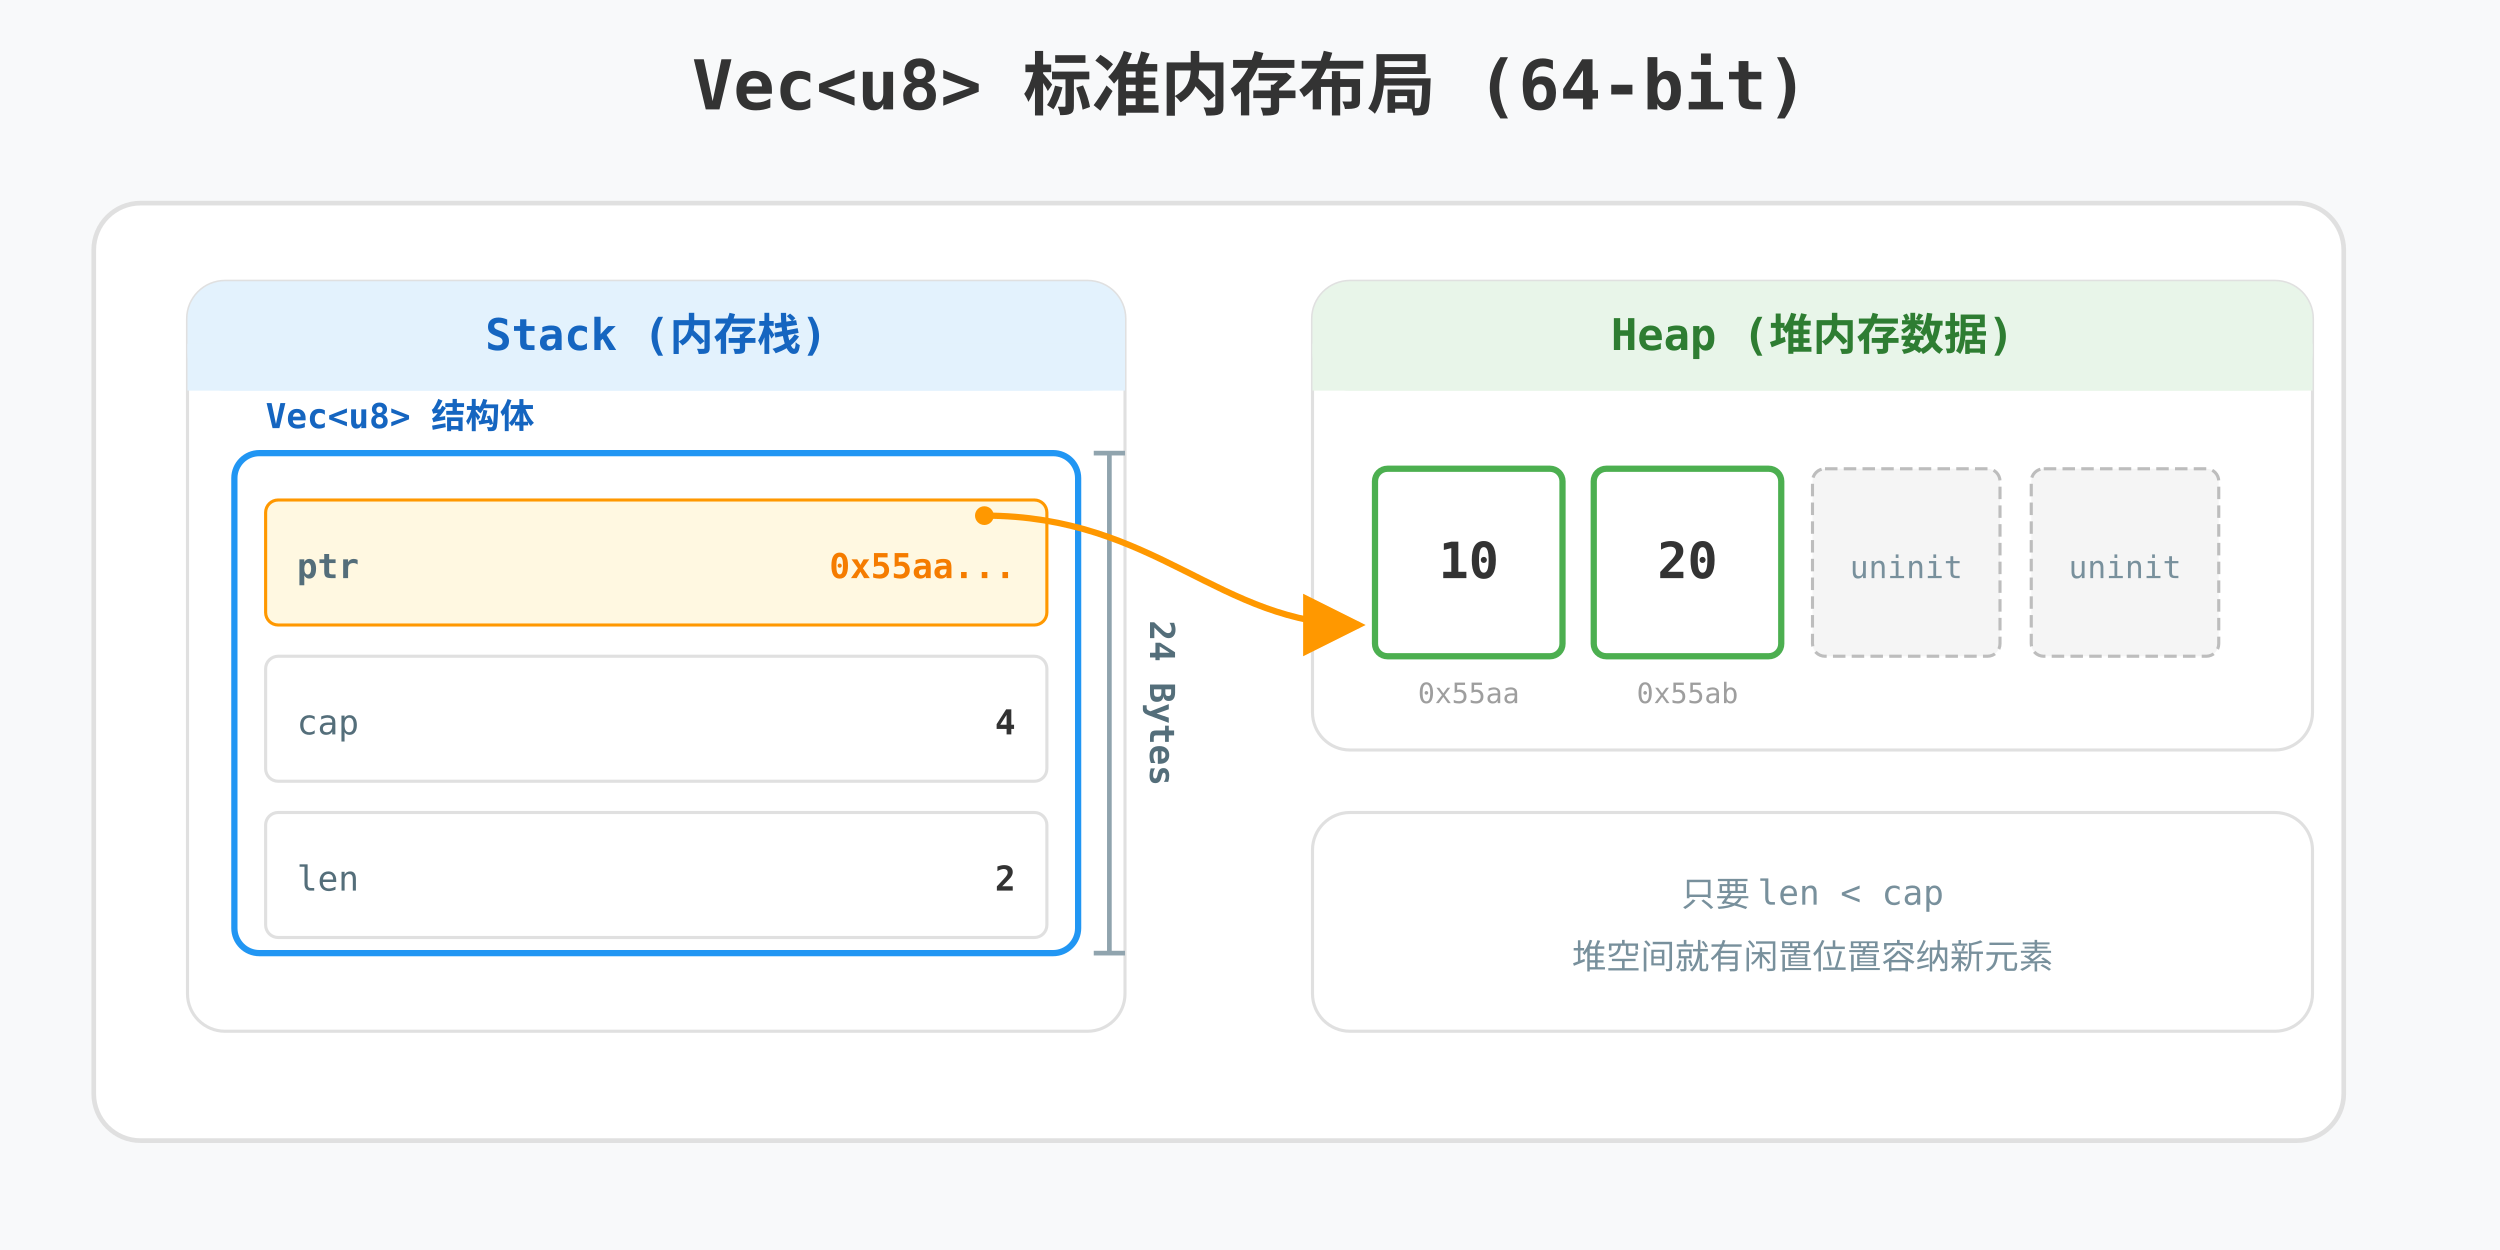
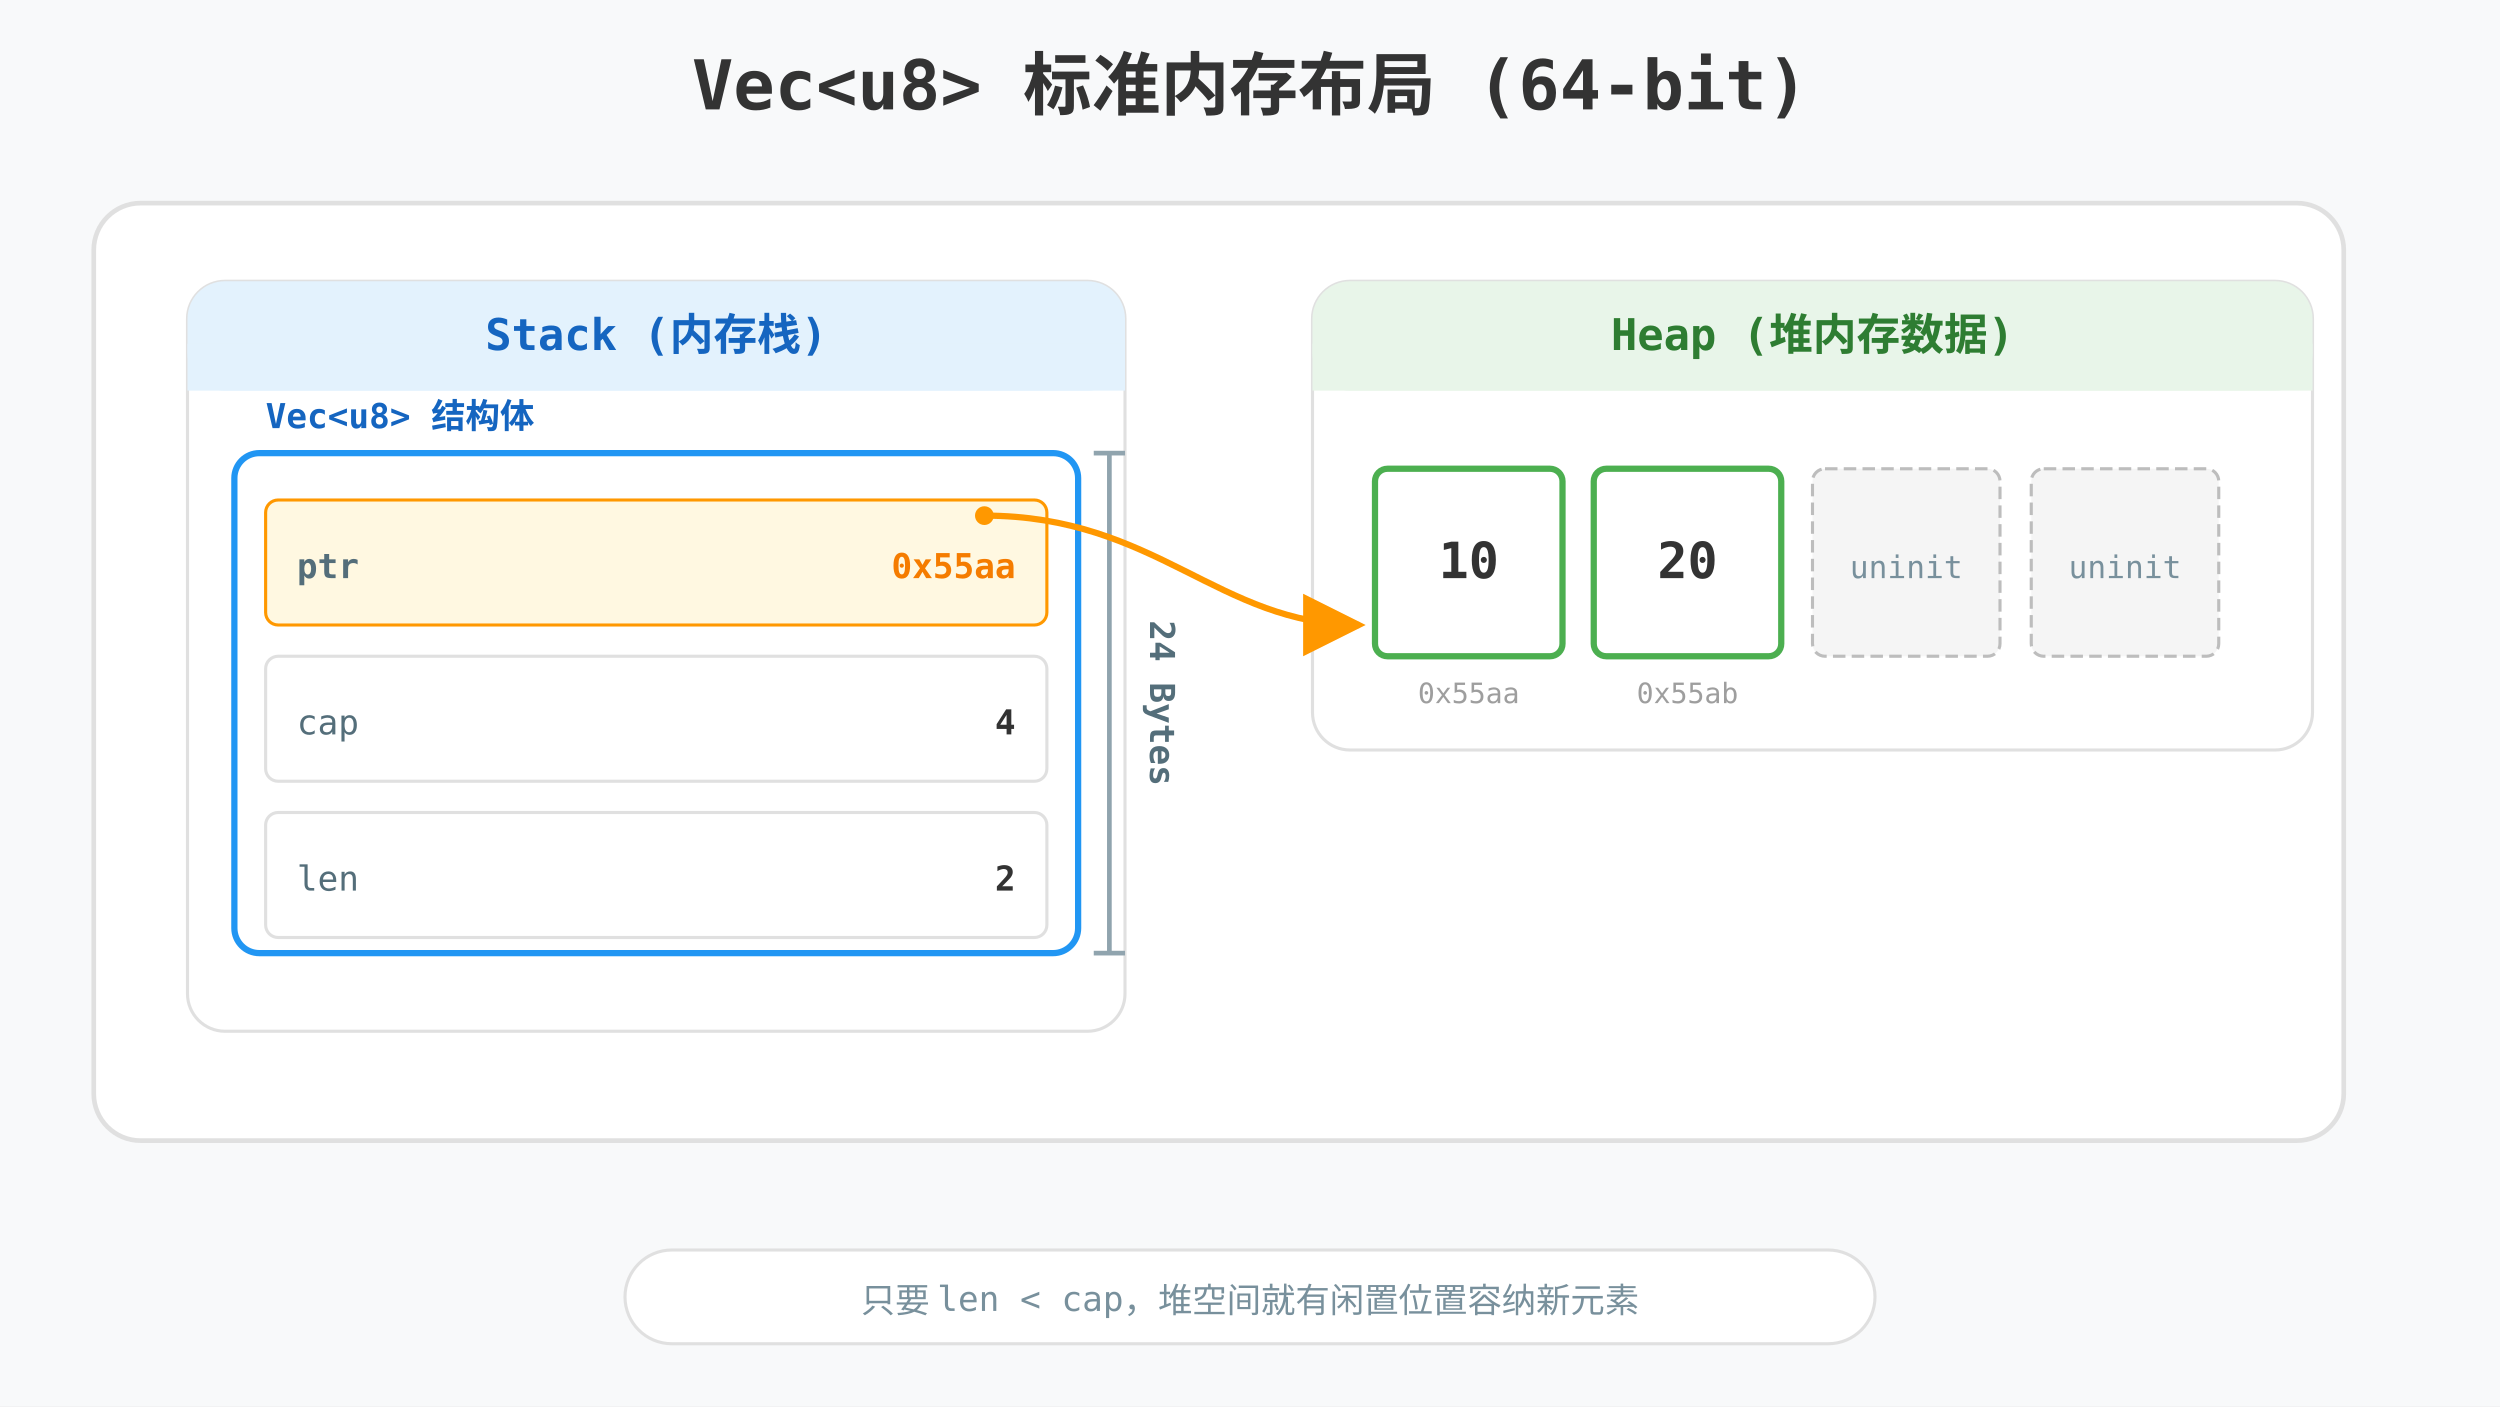
- <svg xmlns="http://www.w3.org/2000/svg" width="800" height="400" viewBox="0 0 800 400" shape-rendering="geometricPrecision" text-rendering="geometricPrecision">
-   <rect width="800" height="400" fill="#f8f9fa" />
+ <svg xmlns="http://www.w3.org/2000/svg" width="800" height="450" viewBox="0 0 800 450" shape-rendering="geometricPrecision" text-rendering="geometricPrecision">
+   <rect width="800" height="450" fill="#f8f9fa" />
  <text x="400" y="35" font-family="JetBrains Mono, monospace" font-size="22" font-weight="bold" text-anchor="middle" fill="#333333">Vec&lt;u8&gt; 标准内存布局 (64-bit)</text>
  <g transform="translate(40, 70)">
    <rect x="-10" y="-5" width="720" height="300" rx="15" fill="#fff" stroke="#e0e0e0" stroke-width="1.5" />
    <g transform="translate(20, 20)">
      <rect width="300" height="240" rx="12" fill="#ffffff" stroke="#e0e0e0" stroke-width="1" />
      <rect width="300" height="35" rx="12" fill="#e3f2fd" />
      <rect y="20" width="300" height="15" fill="#e3f2fd" />
      <text x="150" y="22" font-family="JetBrains Mono, monospace" font-size="14" font-weight="bold" fill="#1565c0" text-anchor="middle">Stack (内存栈)</text>
      <g transform="translate(15, 55)">
        <rect width="270" height="160" rx="8" fill="#ffffff" stroke="#2196f3" stroke-width="2" />
        <text x="10" y="-8" font-family="JetBrains Mono, monospace" font-size="11" font-weight="bold" fill="#1565c0">Vec&lt;u8&gt; 结构体</text>
        <g transform="translate(10, 15)">
          <rect width="250" height="40" fill="#fff8e1" stroke="#ff9800" rx="4" />
          <text x="10" y="25" font-family="JetBrains Mono, monospace" font-size="11" font-weight="bold" fill="#546e7a">ptr</text>
-           <text x="240" y="25" font-family="JetBrains Mono, monospace" font-size="11" font-weight="bold" fill="#f57c00" text-anchor="end">0x55aa...</text>
+           <text x="240" y="25" font-family="JetBrains Mono, monospace" font-size="11" font-weight="bold" fill="#f57c00" text-anchor="end">0x55aa</text>
        </g>
        <g transform="translate(10, 65)">
          <rect width="250" height="40" fill="#ffffff" stroke="#e0e0e0" rx="4" />
          <text x="10" y="25" font-family="JetBrains Mono, monospace" font-size="11" fill="#546e7a">cap</text>
          <text x="240" y="25" font-family="JetBrains Mono, monospace" font-size="11" font-weight="bold" fill="#333333" text-anchor="end">4</text>
        </g>
        <g transform="translate(10, 115)">
          <rect width="250" height="40" fill="#ffffff" stroke="#e0e0e0" rx="4" />
          <text x="10" y="25" font-family="JetBrains Mono, monospace" font-size="11" fill="#546e7a">len</text>
          <text x="240" y="25" font-family="JetBrains Mono, monospace" font-size="11" font-weight="bold" fill="#333333" text-anchor="end">2</text>
        </g>
      </g>
      <g transform="translate(290, 55)">
        <path d="M 0,0 L 10,0 M 5,0 L 5,160 M 0,160 L 10,160" stroke="#90a4ae" stroke-width="1.5" fill="none" />
        <text x="18" y="80" font-family="JetBrains Mono, monospace" font-size="11" font-weight="bold" fill="#546e7a" transform="rotate(90, 18, 80)" text-anchor="middle">24 Bytes</text>
      </g>
    </g>
    <g transform="translate(380, 20)">
      <rect width="320" height="150" rx="12" fill="#ffffff" stroke="#e0e0e0" stroke-width="1" />
      <rect width="320" height="35" rx="12" fill="#e8f5e9" />
      <rect y="20" width="320" height="15" fill="#e8f5e9" />
      <text x="160" y="22" font-family="JetBrains Mono, monospace" font-size="14" font-weight="bold" fill="#2e7d32" text-anchor="middle">Heap (堆内存数据)</text>
      <g transform="translate(20, 60)">
        <g transform="translate(0, 0)">
          <rect width="60" height="60" fill="#fff" stroke="#4caf50" stroke-width="2" rx="4" />
          <text x="30" y="35" font-family="JetBrains Mono, monospace" font-size="16" font-weight="bold" fill="#333" text-anchor="middle">10</text>
          <text x="30" y="75" font-family="JetBrains Mono, monospace" font-size="9" fill="#9e9e9e" text-anchor="middle">0x55aa</text>
        </g>
        <g transform="translate(70, 0)">
          <rect width="60" height="60" fill="#fff" stroke="#4caf50" stroke-width="2" rx="4" />
          <text x="30" y="35" font-family="JetBrains Mono, monospace" font-size="16" font-weight="bold" fill="#333" text-anchor="middle">20</text>
          <text x="30" y="75" font-family="JetBrains Mono, monospace" font-size="9" fill="#9e9e9e" text-anchor="middle">0x55ab</text>
        </g>
        <g transform="translate(140, 0)">
          <rect width="60" height="60" fill="#f5f5f5" stroke="#bdbdbd" stroke-dasharray="4 2" rx="4" />
          <text x="30" y="35" font-family="JetBrains Mono, monospace" font-size="10" fill="#78909c" text-anchor="middle">uninit</text>
        </g>
        <g transform="translate(210, 0)">
          <rect width="60" height="60" fill="#f5f5f5" stroke="#bdbdbd" stroke-dasharray="4 2" rx="4" />
          <text x="30" y="35" font-family="JetBrains Mono, monospace" font-size="10" fill="#78909c" text-anchor="middle">uninit</text>
        </g>
      </g>
    </g>
-     <g transform="translate(380, 190)">
-       <rect width="320" height="70" rx="12" fill="#fff" stroke="#e0e0e0" stroke-width="1" />
-       <text x="160" y="30" font-family="JetBrains Mono, monospace" font-size="11" fill="#78909c" text-anchor="middle">只要 len &lt; cap</text>
-       <text x="160" y="50" font-family="JetBrains Mono, monospace" font-size="11" fill="#78909c" text-anchor="middle">堆空间就有闲置位置容纳新元素</text>
-     </g>
    <defs>
      <marker id="arrow-orange" markerWidth="10" markerHeight="10" refX="9" refY="5" orient="auto">
        <path d="M0,0 L10,5 L0,10 Z" fill="#ff9800" />
      </marker>
    </defs>
    <circle cx="275" cy="95" r="3" fill="#ff9800" />
    <path d="M 275,95 C 330,95 350,130 395,130" fill="none" stroke="#ff9800" stroke-width="2" marker-end="url(#arrow-orange)" />
  </g>
+   <rect x="200" y="400" width="400" height="30" rx="15" fill="#ffffff" stroke="#e0e0e0" stroke-width="1" />
+   <text x="400" y="420" font-family="JetBrains Mono, monospace" font-size="11" fill="#78909c" text-anchor="middle">只要 len &lt; cap，堆空间就有闲置位置容纳新元素</text>
</svg>
